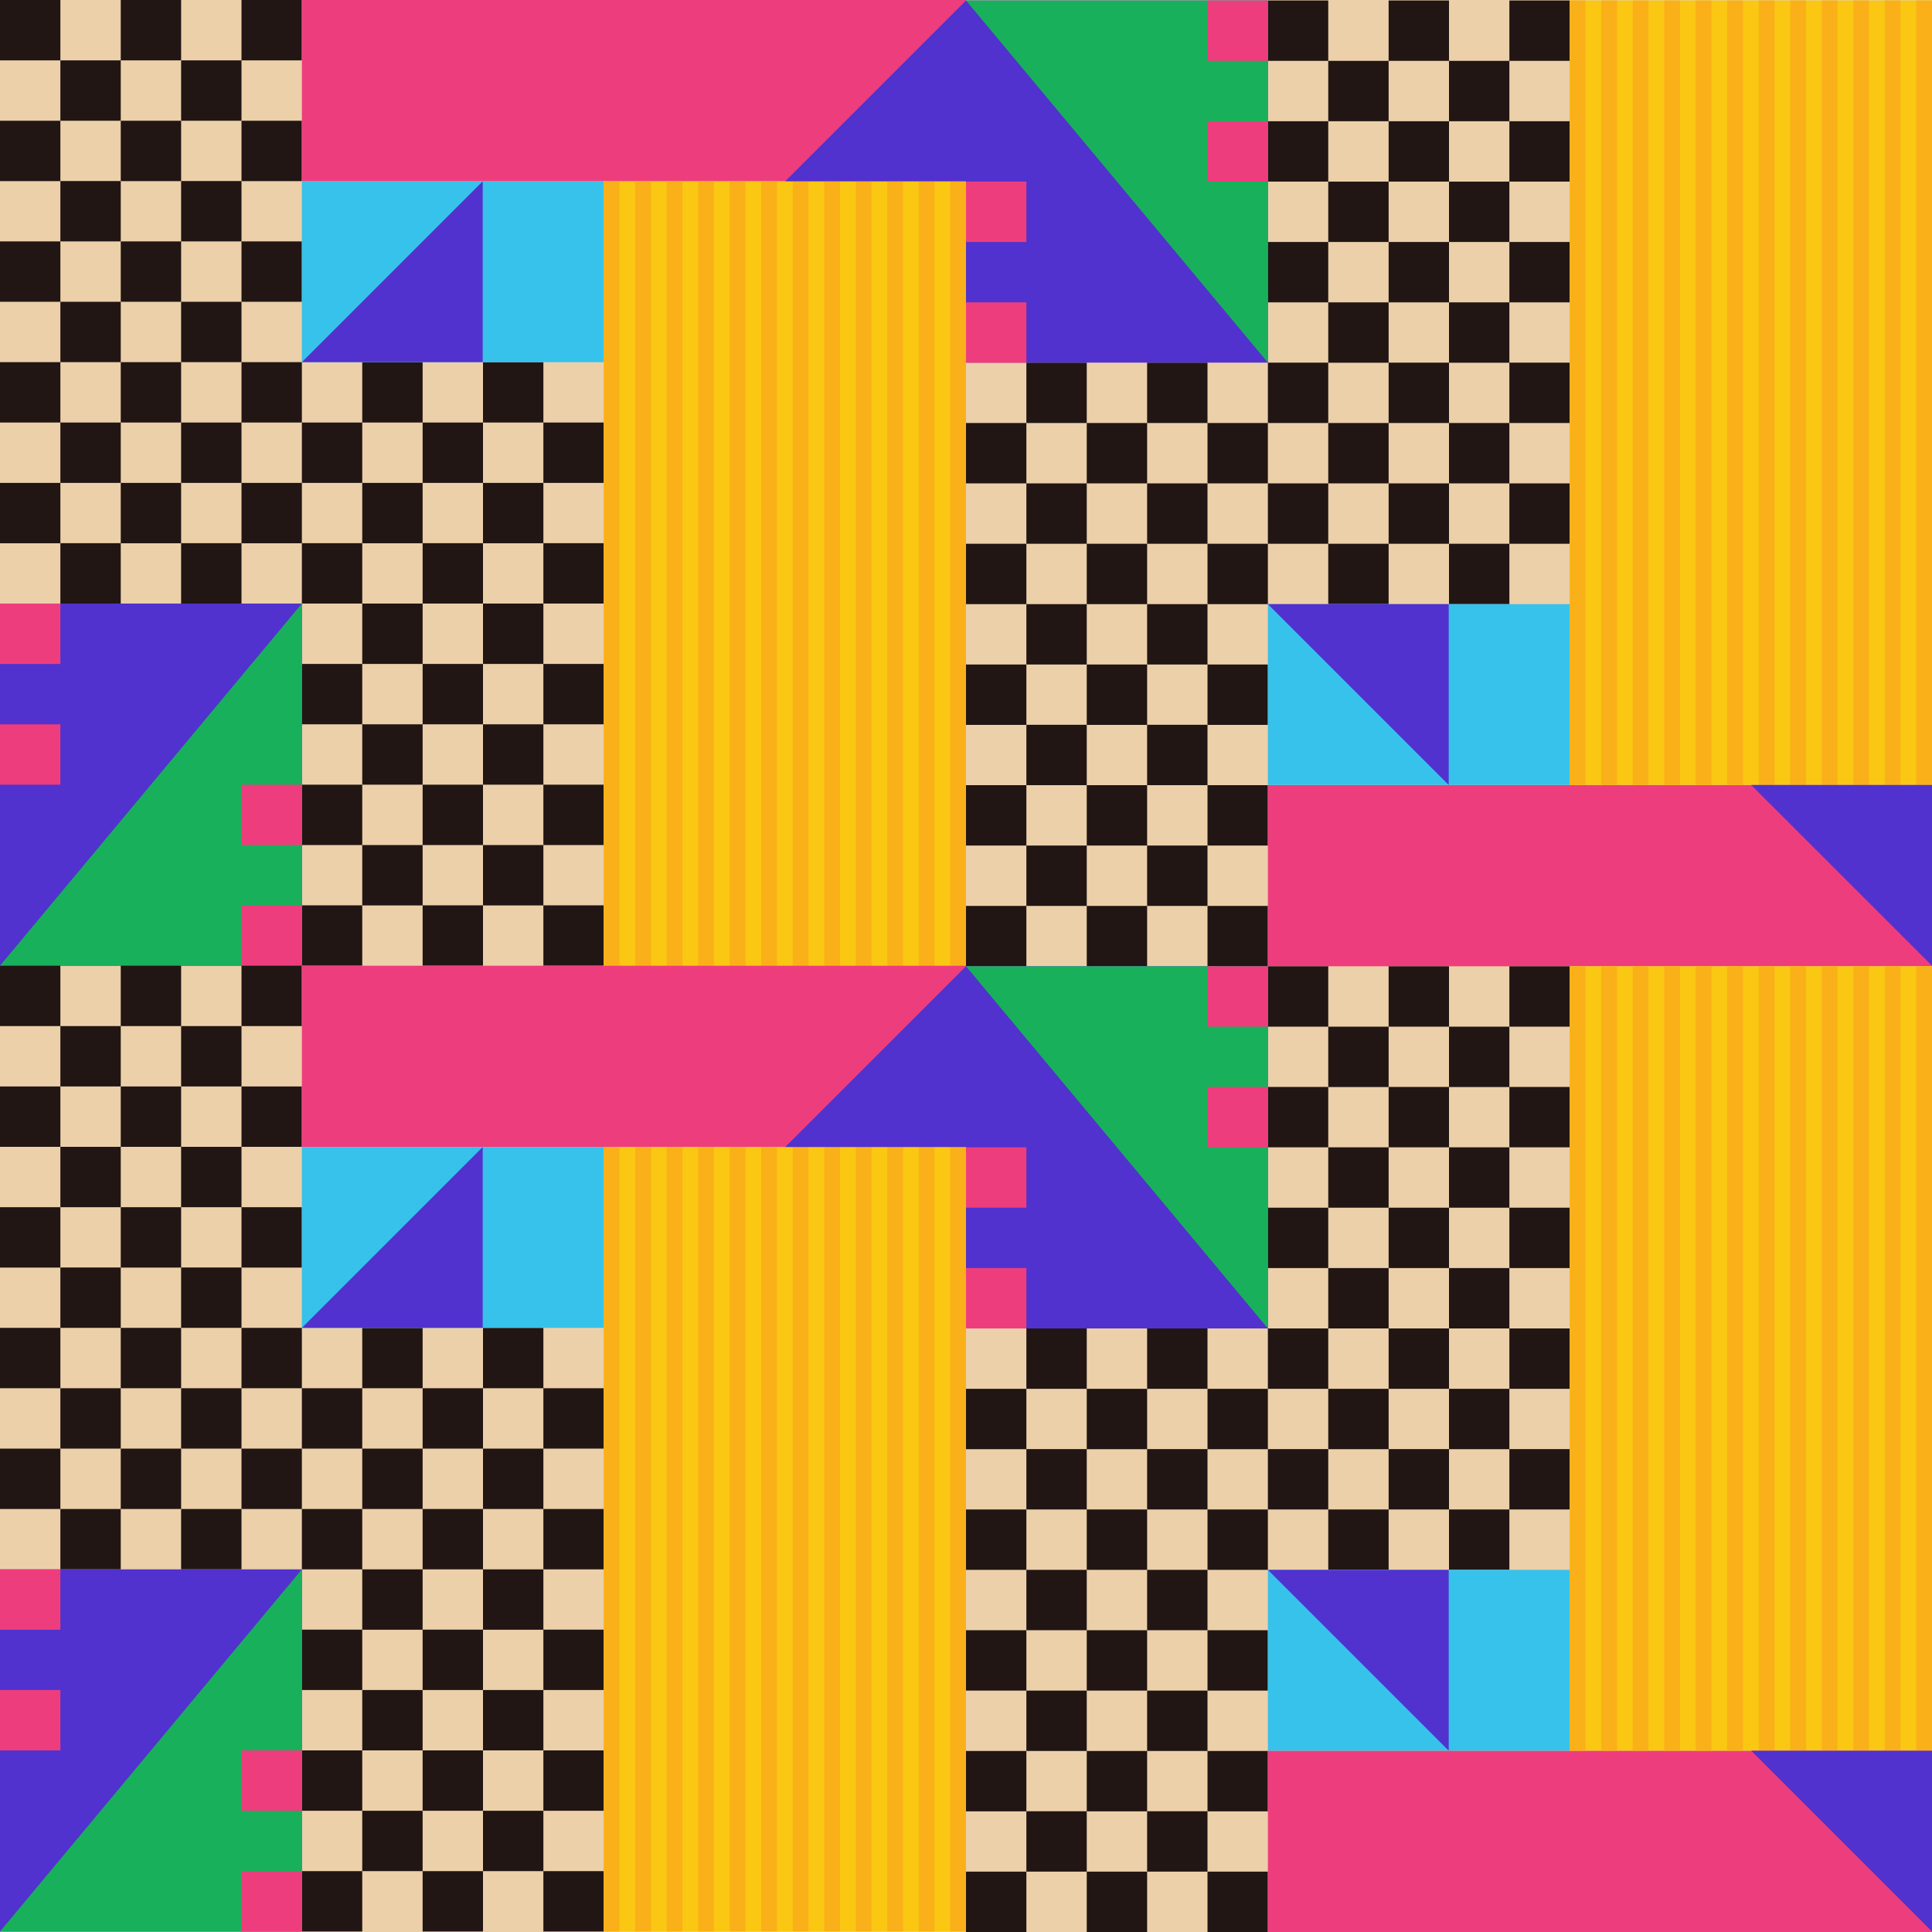
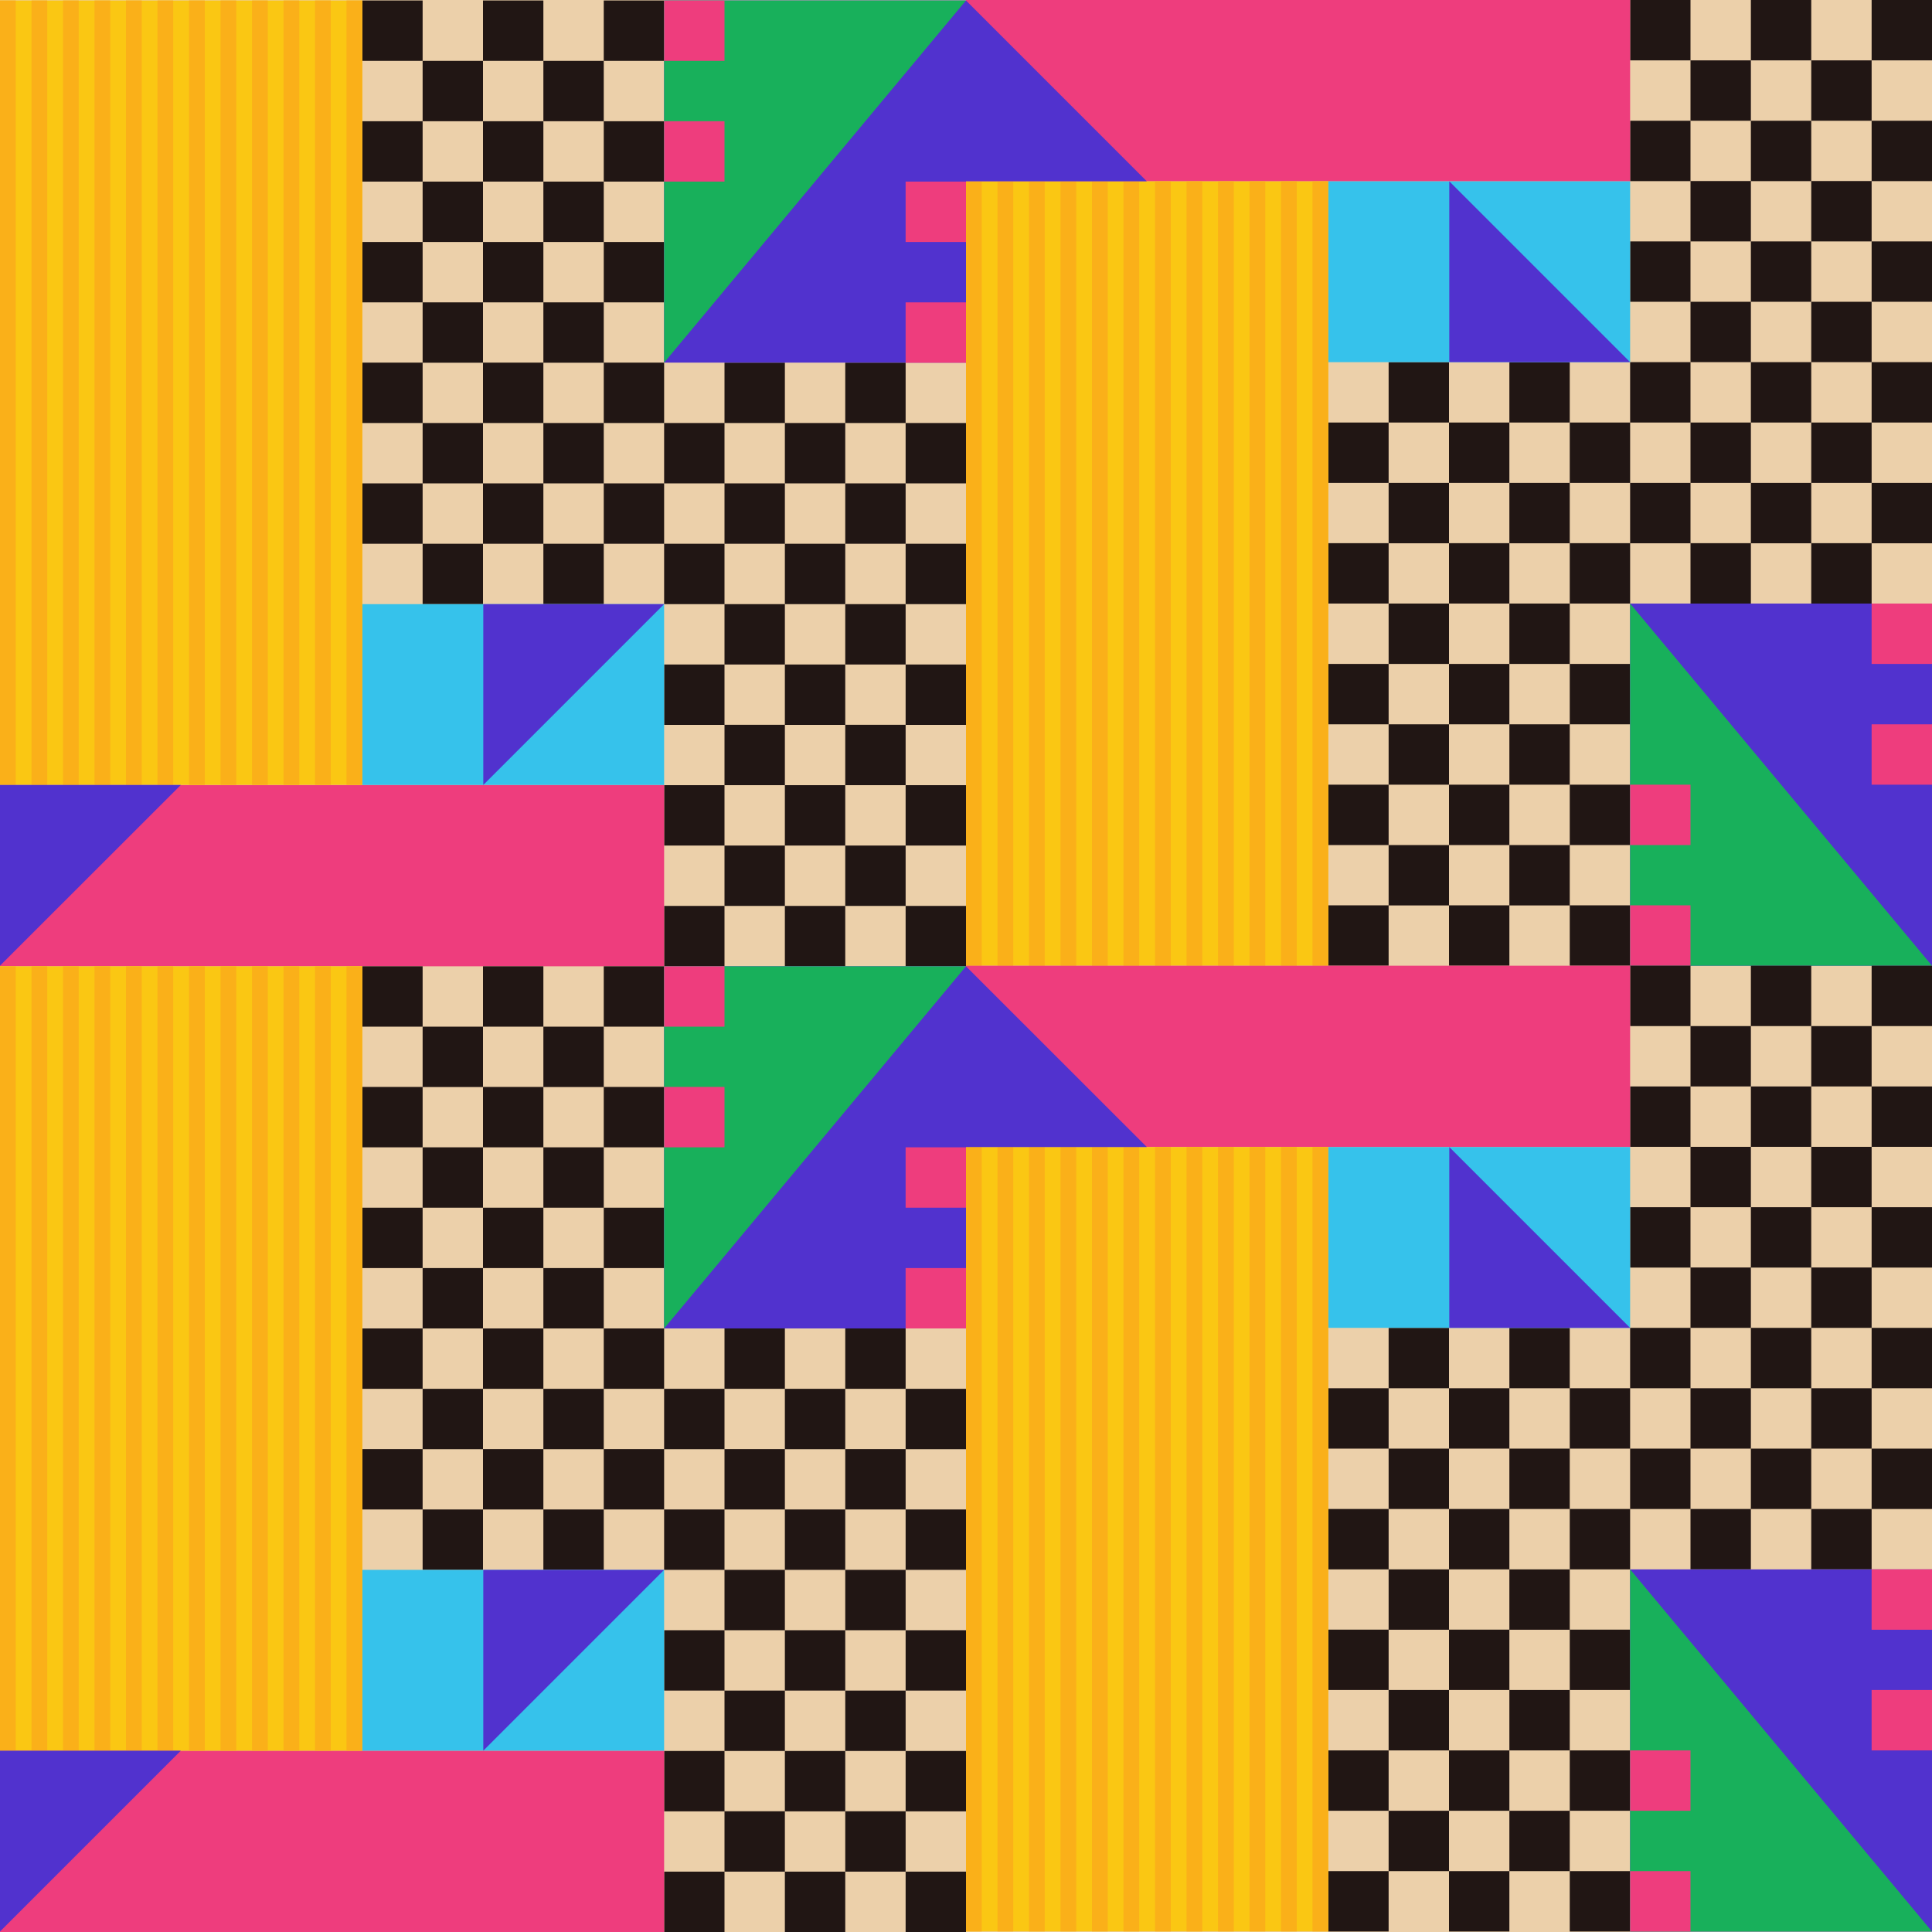
- <svg xmlns="http://www.w3.org/2000/svg" version="1.1" viewBox="0 0 2000 2000">
+ <svg xmlns="http://www.w3.org/2000/svg" id="prefix__Layer_1" data-name="Layer 1" version="1.1" viewBox="0 0 2000 2000">
  <defs>
    <style>
-       .cls-1 {
-         fill: #fac713;
-       }
- 
-       .cls-1, .cls-2, .cls-3, .cls-4, .cls-5, .cls-6, .cls-7, .cls-8 {
-         stroke-width: 0px;
-       }
- 
-       .cls-2 {
-         fill: #ecd0aa;
-       }
- 
-       .cls-3 {
-         fill: #18b05b;
-       }
- 
-       .cls-3, .cls-4, .cls-7 {
-         fill-rule: evenodd;
-       }
- 
-       .cls-4 {
-         fill: #36c2eb;
-       }
- 
-       .cls-5 {
-         fill: #211614;
-       }
- 
-       .cls-6 {
-         fill: #fab019;
-       }
- 
-       .cls-7 {
-         fill: #5132ce;
-       }
- 
-       .cls-8 {
-         fill: #ee3d7d;
-       }
+             .prefix__cls-1{fill:#fac713;stroke-width:0}.prefix__cls-3,.prefix__cls-4,.prefix__cls-5,.prefix__cls-6,.prefix__cls-7,.prefix__cls-8{stroke-width:0}.prefix__cls-3{fill:#18b05b}.prefix__cls-3,.prefix__cls-4,.prefix__cls-7{fill-rule:evenodd}.prefix__cls-4{fill:#36c2eb}.prefix__cls-5{fill:#211614}.prefix__cls-6{fill:#fab019}.prefix__cls-7{fill:#5132ce}.prefix__cls-8{fill:#ee3d7d}
    </style>
  </defs>
-   <g id="Background">
-     <rect class="cls-2" x="0" y="0" width="2000" height="2000" />
-   </g>
-   <g id="Pattern">
-     <rect class="cls-5" x="0" y="0" width="62.5" height="62.5" />
-     <rect class="cls-5" x="125" y="0" width="62.5" height="62.5" />
-     <rect class="cls-5" x="250" y="0" width="62.5" height="62.5" />
-     <rect class="cls-5" x="375" y="374.9" width="62.5" height="62.5" />
-     <rect class="cls-5" x="500" y="374.9" width="62.5" height="62.5" />
-     <rect class="cls-5" x="0" y="125" width="62.5" height="62.5" />
-     <rect class="cls-5" x="125" y="125" width="62.5" height="62.5" />
-     <rect class="cls-5" x="250" y="125" width="62.5" height="62.5" />
-     <rect class="cls-5" x="375" y="499.9" width="62.5" height="62.5" />
-     <rect class="cls-5" x="500" y="499.9" width="62.5" height="62.5" />
-     <rect class="cls-5" x="0" y="249.9" width="62.5" height="62.5" />
-     <rect class="cls-5" x="125" y="249.9" width="62.5" height="62.5" />
-     <rect class="cls-5" x="250" y="249.9" width="62.5" height="62.5" />
-     <rect class="cls-5" x="375" y="624.8" width="62.5" height="62.5" />
-     <rect class="cls-5" x="500" y="624.8" width="62.5" height="62.5" />
-     <rect class="cls-5" x="0" y="374.9" width="62.5" height="62.5" />
-     <rect class="cls-5" x="125" y="374.9" width="62.5" height="62.5" />
-     <rect class="cls-5" x="250" y="374.9" width="62.5" height="62.5" />
-     <rect class="cls-5" x="375" y="749.8" width="62.5" height="62.5" />
-     <rect class="cls-5" x="500" y="749.8" width="62.5" height="62.5" />
-     <rect class="cls-5" x="0" y="499.9" width="62.5" height="62.5" />
-     <rect class="cls-5" x="125" y="499.9" width="62.5" height="62.5" />
-     <rect class="cls-5" x="250" y="499.9" width="62.5" height="62.5" />
-     <rect class="cls-5" x="375" y="874.8" width="62.5" height="62.5" />
-     <rect class="cls-5" x="500" y="874.8" width="62.5" height="62.5" />
-     <rect class="cls-5" x="562.5" y="437.4" width="62.5" height="62.5" />
-     <rect class="cls-5" x="437.5" y="437.4" width="62.5" height="62.5" />
-     <rect class="cls-5" x="312.5" y="437.4" width="62.5" height="62.5" />
-     <rect class="cls-5" x="187.5" y="62.5" width="62.5" height="62.5" />
-     <rect class="cls-5" x="62.5" y="62.5" width="62.5" height="62.5" />
-     <rect class="cls-5" x="562.5" y="562.3" width="62.5" height="62.5" />
-     <rect class="cls-5" x="437.5" y="562.3" width="62.5" height="62.5" />
-     <rect class="cls-5" x="312.5" y="562.3" width="62.5" height="62.5" />
-     <rect class="cls-5" x="187.5" y="187.4" width="62.5" height="62.5" />
-     <rect class="cls-5" x="62.5" y="187.4" width="62.5" height="62.5" />
-     <rect class="cls-5" x="562.5" y="687.3" width="62.5" height="62.5" />
-     <rect class="cls-5" x="437.5" y="687.3" width="62.5" height="62.5" />
-     <rect class="cls-5" x="312.5" y="687.3" width="62.5" height="62.5" />
-     <rect class="cls-5" x="187.5" y="312.4" width="62.5" height="62.5" />
-     <rect class="cls-5" x="62.5" y="312.4" width="62.5" height="62.5" />
-     <rect class="cls-5" x="562.5" y="812.3" width="62.5" height="62.5" />
-     <rect class="cls-5" x="437.5" y="812.3" width="62.5" height="62.5" />
-     <rect class="cls-5" x="312.5" y="812.3" width="62.5" height="62.5" />
-     <rect class="cls-5" x="187.5" y="437.4" width="62.5" height="62.5" />
-     <rect class="cls-5" x="62.5" y="437.4" width="62.5" height="62.5" />
-     <rect class="cls-5" x="562.5" y="937.2" width="62.5" height="62.5" />
-     <rect class="cls-5" x="437.5" y="937.2" width="62.5" height="62.5" />
-     <rect class="cls-5" x="312.5" y="937.2" width="62.5" height="62.5" />
-     <rect class="cls-5" x="187.5" y="562.3" width="62.5" height="62.5" />
-     <rect class="cls-5" x="62.5" y="562.3" width="62.5" height="62.5" />
-     <rect class="cls-8" x="312.5" y="0" width="687.5" height="187.7" />
-     <rect class="cls-1" x="625" y="187.7" width="375" height="812" />
-     <polygon class="cls-4" points="625 374.9 625 187.7 312.5 187.7 312.5 249.9 312.5 312.4 312.5 374.9 375 374.9 437.5 374.9 500 374.9 562.5 374.9 625 374.9" />
-     <polygon class="cls-7" points="312.5 687.3 312.5 624.8 250 624.8 187.5 624.8 125 624.8 62.5 624.8 0 624.8 0 999.7 312.5 999.7 312.5 937.2 312.5 874.8 312.5 812.3 312.5 749.8 312.5 687.3" />
-     <rect class="cls-6" x="625" y="187.7" width="16.3" height="812" />
-     <rect class="cls-6" x="657.6" y="187.7" width="16.3" height="812" />
-     <rect class="cls-6" x="690.2" y="187.7" width="16.3" height="812" />
-     <rect class="cls-6" x="722.8" y="187.7" width="16.3" height="812" />
-     <rect class="cls-6" x="755.4" y="187.7" width="16.3" height="812" />
-     <rect class="cls-6" x="788" y="187.7" width="16.3" height="812" />
-     <rect class="cls-6" x="820.7" y="187.7" width="16.3" height="812" />
-     <rect class="cls-6" x="853.3" y="187.7" width="16.3" height="812" />
-     <rect class="cls-6" x="885.9" y="187.7" width="16.3" height="812" />
-     <rect class="cls-6" x="918.5" y="187.7" width="16.3" height="812" />
-     <rect class="cls-6" x="951.1" y="187.7" width="16.3" height="812" />
-     <rect class="cls-6" x="983.7" y="187.7" width="16.3" height="812" />
-     <polygon class="cls-3" points="312.5 624.8 0 999.7 312.5 999.7 312.5 937.2 312.5 874.8 312.5 812.3 312.5 749.8 312.5 687.3 312.5 624.8" />
-     <rect class="cls-8" x="0" y="624.8" width="62.5" height="62.5" />
-     <rect class="cls-8" x="0" y="749.8" width="62.5" height="62.5" />
-     <rect class="cls-8" x="250" y="812.3" width="62.5" height="62.5" />
-     <rect class="cls-8" x="250" y="937.2" width="62.5" height="62.5" />
-     <polygon class="cls-7" points="499.7 187.7 312.5 374.9 375 374.9 437.5 374.9 499.7 374.9 499.7 187.7" />
-     <polygon class="cls-7" points="1000 .5 812.8 187.7 875.3 187.7 937.8 187.7 1000 187.7 1000 .5" />
-     <rect class="cls-5" x="1000" y="937.8" width="62.5" height="62.5" />
-     <rect class="cls-5" x="1125" y="937.8" width="62.5" height="62.5" />
-     <rect class="cls-5" x="1250" y="937.8" width="62.5" height="62.5" />
-     <rect class="cls-5" x="1375" y="562.9" width="62.5" height="62.5" />
-     <rect class="cls-5" x="1500" y="562.9" width="62.5" height="62.5" />
-     <rect class="cls-5" x="1000" y="812.8" width="62.5" height="62.5" />
-     <rect class="cls-5" x="1125" y="812.8" width="62.5" height="62.5" />
-     <rect class="cls-5" x="1250" y="812.8" width="62.5" height="62.5" />
-     <rect class="cls-5" x="1375" y="437.9" width="62.5" height="62.5" />
-     <rect class="cls-5" x="1500" y="437.9" width="62.5" height="62.5" />
-     <rect class="cls-5" x="1000" y="687.9" width="62.5" height="62.5" />
-     <rect class="cls-5" x="1125" y="687.9" width="62.5" height="62.5" />
-     <rect class="cls-5" x="1250" y="687.9" width="62.5" height="62.5" />
-     <rect class="cls-5" x="1375" y="313" width="62.5" height="62.5" />
-     <rect class="cls-5" x="1500" y="313" width="62.5" height="62.5" />
-     <rect class="cls-5" x="1000" y="562.9" width="62.5" height="62.5" />
-     <rect class="cls-5" x="1125" y="562.9" width="62.5" height="62.5" />
-     <rect class="cls-5" x="1250" y="562.9" width="62.5" height="62.5" />
-     <rect class="cls-5" x="1375" y="188" width="62.5" height="62.5" />
-     <rect class="cls-5" x="1500" y="188" width="62.5" height="62.5" />
-     <rect class="cls-5" x="1000" y="437.9" width="62.5" height="62.5" />
-     <rect class="cls-5" x="1125" y="437.9" width="62.5" height="62.5" />
-     <rect class="cls-5" x="1250" y="437.9" width="62.5" height="62.5" />
-     <rect class="cls-5" x="1375" y="63" width="62.5" height="62.5" />
-     <rect class="cls-5" x="1500" y="63" width="62.5" height="62.5" />
-     <rect class="cls-5" x="1562.5" y="500.4" width="62.5" height="62.5" />
-     <rect class="cls-5" x="1437.5" y="500.4" width="62.5" height="62.5" />
-     <rect class="cls-5" x="1312.5" y="500.4" width="62.5" height="62.5" />
-     <rect class="cls-5" x="1187.5" y="875.3" width="62.5" height="62.5" />
-     <rect class="cls-5" x="1062.5" y="875.3" width="62.5" height="62.5" />
-     <rect class="cls-5" x="1562.5" y="375.4" width="62.5" height="62.5" />
-     <rect class="cls-5" x="1437.5" y="375.4" width="62.5" height="62.5" />
-     <rect class="cls-5" x="1312.5" y="375.4" width="62.5" height="62.5" />
-     <rect class="cls-5" x="1187.5" y="750.3" width="62.5" height="62.5" />
-     <rect class="cls-5" x="1062.5" y="750.3" width="62.5" height="62.5" />
-     <rect class="cls-5" x="1562.5" y="250.5" width="62.5" height="62.5" />
-     <rect class="cls-5" x="1437.5" y="250.5" width="62.5" height="62.5" />
-     <rect class="cls-5" x="1312.5" y="250.5" width="62.5" height="62.5" />
-     <rect class="cls-5" x="1187.5" y="625.4" width="62.5" height="62.5" />
-     <rect class="cls-5" x="1062.5" y="625.4" width="62.5" height="62.5" />
-     <rect class="cls-5" x="1562.5" y="125.5" width="62.5" height="62.5" />
-     <rect class="cls-5" x="1437.5" y="125.5" width="62.5" height="62.5" />
-     <rect class="cls-5" x="1312.5" y="125.5" width="62.5" height="62.5" />
-     <rect class="cls-5" x="1187.5" y="500.4" width="62.5" height="62.5" />
-     <rect class="cls-5" x="1062.5" y="500.4" width="62.5" height="62.5" />
-     <rect class="cls-5" x="1562.5" y=".5" width="62.5" height="62.5" />
-     <rect class="cls-5" x="1437.5" y=".5" width="62.5" height="62.5" />
-     <rect class="cls-5" x="1312.5" y=".5" width="62.5" height="62.5" />
-     <rect class="cls-5" x="1187.5" y="375.4" width="62.5" height="62.5" />
-     <rect class="cls-5" x="1062.5" y="375.4" width="62.5" height="62.5" />
-     <rect class="cls-8" x="1312.5" y="812.6" width="687.5" height="187.7" />
-     <rect class="cls-1" x="1625" y=".5" width="375" height="812" />
-     <polygon class="cls-4" points="1625 625.4 1625 812.6 1312.5 812.6 1312.5 750.3 1312.5 687.9 1312.5 625.4 1375 625.4 1437.5 625.4 1500 625.4 1562.5 625.4 1625 625.4" />
-     <polygon class="cls-7" points="1312.5 313 1312.5 375.4 1250 375.4 1187.5 375.4 1125 375.4 1062.5 375.4 1000 375.4 1000 .5 1312.5 .5 1312.5 63 1312.5 125.5 1312.5 188 1312.5 250.5 1312.5 313" />
-     <rect class="cls-6" x="1625" y=".5" width="16.3" height="812" />
-     <rect class="cls-6" x="1657.6" y=".5" width="16.3" height="812" />
-     <rect class="cls-6" x="1690.2" y=".5" width="16.3" height="812" />
-     <rect class="cls-6" x="1722.8" y=".5" width="16.3" height="812" />
-     <rect class="cls-6" x="1755.4" y=".5" width="16.3" height="812" />
-     <rect class="cls-6" x="1788" y=".5" width="16.3" height="812" />
-     <rect class="cls-6" x="1820.7" y=".5" width="16.3" height="812" />
-     <rect class="cls-6" x="1853.3" y=".5" width="16.3" height="812" />
-     <rect class="cls-6" x="1885.9" y=".5" width="16.3" height="812" />
-     <rect class="cls-6" x="1918.5" y=".5" width="16.3" height="812" />
-     <rect class="cls-6" x="1951.1" y=".5" width="16.3" height="812" />
-     <rect class="cls-6" x="1983.7" y=".5" width="16.3" height="812" />
-     <polygon class="cls-3" points="1312.5 375.4 1000 .5 1312.5 .5 1312.5 63 1312.5 125.5 1312.5 188 1312.5 250.5 1312.5 313 1312.5 375.4" />
-     <rect class="cls-8" x="1000" y="313" width="62.5" height="62.5" />
-     <rect class="cls-8" x="1000" y="188" width="62.5" height="62.5" />
-     <rect class="cls-8" x="1250" y="125.5" width="62.5" height="62.5" />
-     <rect class="cls-8" x="1250" y=".5" width="62.5" height="62.5" />
-     <polygon class="cls-7" points="1499.7 812.6 1312.5 625.4 1375 625.4 1437.5 625.4 1499.7 625.4 1499.7 812.6" />
-     <polygon class="cls-7" points="2000 999.7 1812.8 812.6 1875.3 812.6 1937.8 812.6 2000 812.6 2000 999.7" />
-     <rect class="cls-5" x="0" y="999.7" width="62.5" height="62.5" />
-     <rect class="cls-5" x="125" y="999.7" width="62.5" height="62.5" />
-     <rect class="cls-5" x="250" y="999.7" width="62.5" height="62.5" />
-     <rect class="cls-5" x="375" y="1374.6" width="62.5" height="62.5" />
-     <rect class="cls-5" x="500" y="1374.6" width="62.5" height="62.5" />
-     <rect class="cls-5" x="0" y="1124.7" width="62.5" height="62.5" />
-     <rect class="cls-5" x="125" y="1124.7" width="62.5" height="62.5" />
-     <rect class="cls-5" x="250" y="1124.7" width="62.5" height="62.5" />
-     <rect class="cls-5" x="375" y="1499.6" width="62.5" height="62.5" />
-     <rect class="cls-5" x="500" y="1499.6" width="62.5" height="62.5" />
-     <rect class="cls-5" x="0" y="1249.7" width="62.5" height="62.5" />
-     <rect class="cls-5" x="125" y="1249.7" width="62.5" height="62.5" />
-     <rect class="cls-5" x="250" y="1249.7" width="62.5" height="62.5" />
-     <rect class="cls-5" x="375" y="1624.6" width="62.5" height="62.5" />
-     <rect class="cls-5" x="500" y="1624.6" width="62.5" height="62.5" />
-     <rect class="cls-5" x="0" y="1374.6" width="62.5" height="62.5" />
-     <rect class="cls-5" x="125" y="1374.6" width="62.5" height="62.5" />
-     <rect class="cls-5" x="250" y="1374.6" width="62.5" height="62.5" />
-     <rect class="cls-5" x="375" y="1749.5" width="62.5" height="62.5" />
-     <rect class="cls-5" x="500" y="1749.5" width="62.5" height="62.5" />
-     <rect class="cls-5" x="0" y="1499.6" width="62.5" height="62.5" />
-     <rect class="cls-5" x="125" y="1499.6" width="62.5" height="62.5" />
-     <rect class="cls-5" x="250" y="1499.6" width="62.5" height="62.5" />
-     <rect class="cls-5" x="375" y="1874.5" width="62.5" height="62.5" />
-     <rect class="cls-5" x="500" y="1874.5" width="62.5" height="62.5" />
-     <rect class="cls-5" x="562.5" y="1437.1" width="62.5" height="62.5" />
-     <rect class="cls-5" x="437.5" y="1437.1" width="62.5" height="62.5" />
-     <rect class="cls-5" x="312.5" y="1437.1" width="62.5" height="62.5" />
-     <rect class="cls-5" x="187.5" y="1062.2" width="62.5" height="62.5" />
-     <rect class="cls-5" x="62.5" y="1062.2" width="62.5" height="62.5" />
-     <rect class="cls-5" x="562.5" y="1562.1" width="62.5" height="62.5" />
-     <rect class="cls-5" x="437.5" y="1562.1" width="62.5" height="62.5" />
-     <rect class="cls-5" x="312.5" y="1562.1" width="62.5" height="62.5" />
-     <rect class="cls-5" x="187.5" y="1187.2" width="62.5" height="62.5" />
-     <rect class="cls-5" x="62.5" y="1187.2" width="62.5" height="62.5" />
-     <rect class="cls-5" x="562.5" y="1687" width="62.5" height="62.5" />
-     <rect class="cls-5" x="437.5" y="1687" width="62.5" height="62.5" />
-     <rect class="cls-5" x="312.5" y="1687" width="62.5" height="62.5" />
-     <rect class="cls-5" x="187.5" y="1312.1" width="62.5" height="62.5" />
-     <rect class="cls-5" x="62.5" y="1312.1" width="62.5" height="62.5" />
-     <rect class="cls-5" x="562.5" y="1812" width="62.5" height="62.5" />
-     <rect class="cls-5" x="437.5" y="1812" width="62.5" height="62.5" />
-     <rect class="cls-5" x="312.5" y="1812" width="62.5" height="62.5" />
-     <rect class="cls-5" x="187.5" y="1437.1" width="62.5" height="62.5" />
-     <rect class="cls-5" x="62.5" y="1437.1" width="62.5" height="62.5" />
-     <rect class="cls-5" x="562.5" y="1937" width="62.5" height="62.5" />
-     <rect class="cls-5" x="437.5" y="1937" width="62.5" height="62.5" />
-     <rect class="cls-5" x="312.5" y="1937" width="62.5" height="62.5" />
-     <rect class="cls-5" x="187.5" y="1562.1" width="62.5" height="62.5" />
-     <rect class="cls-5" x="62.5" y="1562.1" width="62.5" height="62.5" />
-     <rect class="cls-8" x="312.5" y="999.7" width="687.5" height="187.7" />
-     <rect class="cls-1" x="625" y="1187.4" width="375" height="812" />
-     <polygon class="cls-4" points="625 1374.6 625 1187.4 312.5 1187.4 312.5 1249.7 312.5 1312.1 312.5 1374.6 375 1374.6 437.5 1374.6 500 1374.6 562.5 1374.6 625 1374.6" />
-     <polygon class="cls-7" points="312.5 1687 312.5 1624.6 250 1624.6 187.5 1624.6 125 1624.6 62.5 1624.6 0 1624.6 0 1999.5 312.5 1999.5 312.5 1937 312.5 1874.5 312.5 1812 312.5 1749.5 312.5 1687" />
-     <rect class="cls-6" x="625" y="1187.4" width="16.3" height="812" />
-     <rect class="cls-6" x="657.6" y="1187.4" width="16.3" height="812" />
-     <rect class="cls-6" x="690.2" y="1187.4" width="16.3" height="812" />
-     <rect class="cls-6" x="722.8" y="1187.4" width="16.3" height="812" />
-     <rect class="cls-6" x="755.4" y="1187.4" width="16.3" height="812" />
-     <rect class="cls-6" x="788" y="1187.4" width="16.3" height="812" />
-     <rect class="cls-6" x="820.7" y="1187.4" width="16.3" height="812" />
-     <rect class="cls-6" x="853.3" y="1187.4" width="16.3" height="812" />
-     <rect class="cls-6" x="885.9" y="1187.4" width="16.3" height="812" />
-     <rect class="cls-6" x="918.5" y="1187.4" width="16.3" height="812" />
-     <rect class="cls-6" x="951.1" y="1187.4" width="16.3" height="812" />
-     <rect class="cls-6" x="983.7" y="1187.4" width="16.3" height="812" />
-     <polygon class="cls-3" points="312.5 1624.6 0 1999.5 312.5 1999.5 312.5 1937 312.5 1874.5 312.5 1812 312.5 1749.5 312.5 1687 312.5 1624.6" />
-     <rect class="cls-8" x="0" y="1624.6" width="62.5" height="62.5" />
-     <rect class="cls-8" x="0" y="1749.5" width="62.5" height="62.5" />
-     <rect class="cls-8" x="250" y="1812" width="62.5" height="62.5" />
-     <rect class="cls-8" x="250" y="1937" width="62.5" height="62.5" />
-     <polygon class="cls-7" points="499.7 1187.4 312.5 1374.6 375 1374.6 437.5 1374.6 499.7 1374.6 499.7 1187.4" />
-     <polygon class="cls-7" points="1000 1000.3 812.8 1187.4 875.3 1187.4 937.8 1187.4 1000 1187.4 1000 1000.3" />
-     <rect class="cls-5" x="1000" y="1937.5" width="62.5" height="62.5" />
-     <rect class="cls-5" x="1125" y="1937.5" width="62.5" height="62.5" />
-     <rect class="cls-5" x="1250" y="1937.5" width="62.5" height="62.5" />
-     <rect class="cls-5" x="1375" y="1562.6" width="62.5" height="62.5" />
-     <rect class="cls-5" x="1500" y="1562.6" width="62.5" height="62.5" />
-     <rect class="cls-5" x="1000" y="1812.6" width="62.5" height="62.5" />
-     <rect class="cls-5" x="1125" y="1812.6" width="62.5" height="62.5" />
-     <rect class="cls-5" x="1250" y="1812.6" width="62.5" height="62.5" />
-     <rect class="cls-5" x="1375" y="1437.7" width="62.5" height="62.5" />
-     <rect class="cls-5" x="1500" y="1437.7" width="62.5" height="62.5" />
-     <rect class="cls-5" x="1000" y="1687.6" width="62.5" height="62.5" />
-     <rect class="cls-5" x="1125" y="1687.6" width="62.5" height="62.5" />
-     <rect class="cls-5" x="1250" y="1687.6" width="62.5" height="62.5" />
-     <rect class="cls-5" x="1375" y="1312.7" width="62.5" height="62.5" />
-     <rect class="cls-5" x="1500" y="1312.7" width="62.5" height="62.5" />
-     <rect class="cls-5" x="1000" y="1562.6" width="62.5" height="62.5" />
-     <rect class="cls-5" x="1125" y="1562.6" width="62.5" height="62.5" />
-     <rect class="cls-5" x="1250" y="1562.6" width="62.5" height="62.5" />
-     <rect class="cls-5" x="1375" y="1187.7" width="62.5" height="62.5" />
-     <rect class="cls-5" x="1500" y="1187.7" width="62.5" height="62.5" />
-     <rect class="cls-5" x="1000" y="1437.7" width="62.5" height="62.5" />
-     <rect class="cls-5" x="1125" y="1437.7" width="62.5" height="62.5" />
-     <rect class="cls-5" x="1250" y="1437.7" width="62.5" height="62.5" />
-     <rect class="cls-5" x="1375" y="1062.8" width="62.5" height="62.5" />
-     <rect class="cls-5" x="1500" y="1062.8" width="62.5" height="62.5" />
-     <rect class="cls-5" x="1562.5" y="1500.1" width="62.5" height="62.5" />
-     <rect class="cls-5" x="1437.5" y="1500.1" width="62.5" height="62.5" />
-     <rect class="cls-5" x="1312.5" y="1500.1" width="62.5" height="62.5" />
-     <rect class="cls-5" x="1187.5" y="1875" width="62.5" height="62.5" />
-     <rect class="cls-5" x="1062.5" y="1875" width="62.5" height="62.5" />
-     <rect class="cls-5" x="1562.5" y="1375.2" width="62.5" height="62.5" />
-     <rect class="cls-5" x="1437.5" y="1375.2" width="62.5" height="62.5" />
-     <rect class="cls-5" x="1312.5" y="1375.2" width="62.5" height="62.5" />
-     <rect class="cls-5" x="1187.5" y="1750.1" width="62.5" height="62.5" />
-     <rect class="cls-5" x="1062.5" y="1750.1" width="62.5" height="62.5" />
-     <rect class="cls-5" x="1562.5" y="1250.2" width="62.5" height="62.5" />
-     <rect class="cls-5" x="1437.5" y="1250.2" width="62.5" height="62.5" />
-     <rect class="cls-5" x="1312.5" y="1250.2" width="62.5" height="62.5" />
-     <rect class="cls-5" x="1187.5" y="1625.1" width="62.5" height="62.5" />
-     <rect class="cls-5" x="1062.5" y="1625.1" width="62.5" height="62.5" />
-     <rect class="cls-5" x="1562.5" y="1125.2" width="62.5" height="62.5" />
-     <rect class="cls-5" x="1437.5" y="1125.2" width="62.5" height="62.5" />
-     <rect class="cls-5" x="1312.5" y="1125.2" width="62.5" height="62.5" />
-     <rect class="cls-5" x="1187.5" y="1500.1" width="62.5" height="62.5" />
-     <rect class="cls-5" x="1062.5" y="1500.1" width="62.5" height="62.5" />
-     <rect class="cls-5" x="1562.5" y="1000.3" width="62.5" height="62.5" />
-     <rect class="cls-5" x="1437.5" y="1000.3" width="62.5" height="62.5" />
-     <rect class="cls-5" x="1312.5" y="1000.3" width="62.5" height="62.5" />
-     <rect class="cls-5" x="1187.5" y="1375.2" width="62.5" height="62.5" />
-     <rect class="cls-5" x="1062.5" y="1375.2" width="62.5" height="62.5" />
-     <rect class="cls-8" x="1312.5" y="1812.3" width="687.5" height="187.7" />
-     <rect class="cls-1" x="1625" y="1000.3" width="375" height="812" />
-     <polygon class="cls-4" points="1625 1625.1 1625 1812.3 1312.5 1812.3 1312.5 1750.1 1312.5 1687.6 1312.5 1625.1 1375 1625.1 1437.5 1625.1 1500 1625.1 1562.5 1625.1 1625 1625.1" />
-     <polygon class="cls-7" points="1312.5 1312.7 1312.5 1375.2 1250 1375.2 1187.5 1375.2 1125 1375.2 1062.5 1375.2 1000 1375.2 1000 1000.3 1312.5 1000.3 1312.5 1062.8 1312.5 1125.2 1312.5 1187.7 1312.5 1250.2 1312.5 1312.7" />
-     <rect class="cls-6" x="1625" y="1000.3" width="16.3" height="812" />
-     <rect class="cls-6" x="1657.6" y="1000.3" width="16.3" height="812" />
-     <rect class="cls-6" x="1690.2" y="1000.3" width="16.3" height="812" />
-     <rect class="cls-6" x="1722.8" y="1000.3" width="16.3" height="812" />
-     <rect class="cls-6" x="1755.4" y="1000.3" width="16.3" height="812" />
-     <rect class="cls-6" x="1788" y="1000.3" width="16.3" height="812" />
-     <rect class="cls-6" x="1820.7" y="1000.3" width="16.3" height="812" />
-     <rect class="cls-6" x="1853.3" y="1000.3" width="16.3" height="812" />
-     <rect class="cls-6" x="1885.9" y="1000.3" width="16.3" height="812" />
-     <rect class="cls-6" x="1918.5" y="1000.3" width="16.3" height="812" />
-     <rect class="cls-6" x="1951.1" y="1000.3" width="16.3" height="812" />
-     <rect class="cls-6" x="1983.7" y="1000.3" width="16.3" height="812" />
-     <polygon class="cls-3" points="1312.5 1375.2 1000 1000.3 1312.5 1000.3 1312.5 1062.8 1312.5 1125.2 1312.5 1187.7 1312.5 1250.2 1312.5 1312.7 1312.5 1375.2" />
-     <rect class="cls-8" x="1000" y="1312.7" width="62.5" height="62.5" />
-     <rect class="cls-8" x="1000" y="1187.7" width="62.5" height="62.5" />
-     <rect class="cls-8" x="1250" y="1125.2" width="62.5" height="62.5" />
-     <rect class="cls-8" x="1250" y="1000.3" width="62.5" height="62.5" />
-     <polygon class="cls-7" points="1499.7 1812.3 1312.5 1625.1 1375 1625.1 1437.5 1625.1 1499.7 1625.1 1499.7 1812.3" />
-     <polygon class="cls-7" points="2000 1999.5 1812.8 1812.3 1875.3 1812.3 1937.8 1812.3 2000 1812.3 2000 1999.5" />
+   <path stroke-width="0" fill="#ecd0aa" id="prefix__Background" d="M0 0h2000v2000H0z" />
+   <g id="prefix__Pattern">
+     <path class="prefix__cls-5" d="M1937.5 0h62.5v62.5h-62.5zm-125 0h62.5v62.5h-62.5zm-125 0h62.5v62.5h-62.5zm-125 374.9h62.5v62.5h-62.5zm-125 0h62.5v62.5h-62.5zm500-249.9h62.5v62.5h-62.5zm-125 0h62.5v62.5h-62.5zm-125 0h62.5v62.5h-62.5zm-125 374.9h62.5v62.5h-62.5zm-125 0h62.5v62.5h-62.5zm500-250h62.5v62.5h-62.5zm-125 0h62.5v62.5h-62.5zm-125 0h62.5v62.5h-62.5zm-125 374.9h62.5v62.5h-62.5zm-125 0h62.5v62.5h-62.5zm500-249.9h62.5v62.5h-62.5zm-125 0h62.5v62.5h-62.5zm-125 0h62.5v62.5h-62.5zm-125 374.9h62.5v62.5h-62.5zm-125 0h62.5v62.5h-62.5zm500-249.9h62.5v62.5h-62.5zm-125 0h62.5v62.5h-62.5zm-125 0h62.5v62.5h-62.5zm-125 374.9h62.5v62.5h-62.5zm-125 0h62.5v62.5h-62.5zM1375 437.4h62.5v62.5H1375zm125 0h62.5v62.5H1500zm125 0h62.5v62.5H1625zm125-374.9h62.5V125H1750zm125 0h62.5V125H1875zm-500 499.8h62.5v62.5H1375zm125 0h62.5v62.5H1500zm125 0h62.5v62.5H1625zm125-374.9h62.5v62.5H1750zm125 0h62.5v62.5H1875zm-500 499.9h62.5v62.5H1375zm125 0h62.5v62.5H1500zm125 0h62.5v62.5H1625zm125-374.9h62.5v62.5H1750zm125 0h62.5v62.5H1875zm-500 499.9h62.5v62.5H1375zm125 0h62.5v62.5H1500zm125 0h62.5v62.5H1625zm125-374.9h62.5v62.5H1750zm125 0h62.5v62.5H1875zm-500 499.8h62.5v62.5H1375zm125 0h62.5v62.5H1500zm125 0h62.5v62.5H1625zm125-374.9h62.5v62.5H1750zm125 0h62.5v62.5H1875z" />
+     <path class="prefix__cls-8" d="M1000 0h687.5v187.7H1000z" />
+     <path class="prefix__cls-1" d="M1000 187.7h375v812h-375z" />
+     <path class="prefix__cls-4" d="M1437.5 374.9h250V187.7H1375v187.2z" />
+     <path class="prefix__cls-7" d="M1687.5 749.8v249.9H2000V624.8h-312.5z" />
+     <path class="prefix__cls-6" d="M1358.7 187.7h16.3v812h-16.3zm-32.6 0h16.3v812h-16.3zm-32.6 0h16.3v812h-16.3zm-32.6 0h16.3v812h-16.3zm-32.6 0h16.3v812h-16.3zm-32.6 0h16.3v812h-16.3zm-32.7 0h16.3v812H1163zm-32.6 0h16.3v812h-16.3zm-32.6 0h16.3v812h-16.3zm-32.6 0h16.3v812h-16.3zm-32.6 0h16.3v812h-16.3zm-32.6 0h16.3v812H1000z" />
+     <path class="prefix__cls-3" d="M1687.5 687.3v312.4H2000l-312.5-374.9z" />
+     <path class="prefix__cls-8" d="M1937.5 624.8h62.5v62.5h-62.5zm0 125h62.5v62.5h-62.5zm-250 62.5h62.5v62.5h-62.5zm0 124.9h62.5v62.5h-62.5z" />
+     <path class="prefix__cls-7" d="M1500.3 374.9h187.2l-187.2-187.2zM1000 187.7h187.2L1000 .5z" />
+     <path class="prefix__cls-5" d="M937.5 937.8h62.5v62.5h-62.5zm-125 0H875v62.5h-62.5zm-125 0H750v62.5h-62.5zm-125-374.9H625v62.5h-62.5zm-125 0H500v62.5h-62.5zm500 249.9h62.5v62.5h-62.5zm-125 0H875v62.5h-62.5zm-125 0H750v62.5h-62.5zm-125-374.9H625v62.5h-62.5zm-125 0H500v62.5h-62.5zm500 250h62.5v62.5h-62.5zm-125 0H875v62.5h-62.5zm-125 0H750v62.5h-62.5zM562.5 313H625v62.5h-62.5zm-125 0H500v62.5h-62.5zm500 249.9h62.5v62.5h-62.5zm-125 0H875v62.5h-62.5zm-125 0H750v62.5h-62.5zM562.5 188H625v62.5h-62.5zm-125 0H500v62.5h-62.5zm500 249.9h62.5v62.5h-62.5zm-125 0H875v62.5h-62.5zm-125 0H750v62.5h-62.5zM562.5 63H625v62.5h-62.5zm-125 0H500v62.5h-62.5zM375 500.4h62.5v62.5H375zm125 0h62.5v62.5H500zm125 0h62.5v62.5H625zm125 374.9h62.5v62.5H750zm125 0h62.5v62.5H875zM375 375.4h62.5v62.5H375zm125 0h62.5v62.5H500zm125 0h62.5v62.5H625zm125 374.9h62.5v62.5H750zm125 0h62.5v62.5H875zM375 250.5h62.5V313H375zm125 0h62.5V313H500zm125 0h62.5V313H625zm125 374.9h62.5v62.5H750zm125 0h62.5v62.5H875zM375 125.5h62.5V188H375zm125 0h62.5V188H500zm125 0h62.5V188H625zm125 374.9h62.5v62.5H750zm125 0h62.5v62.5H875zM375 .5h62.5V63H375zm125 0h62.5V63H500zm125 0h62.5V63H625zm125 374.9h62.5v62.5H750zm125 0h62.5v62.5H875z" />
+     <path class="prefix__cls-8" d="M0 812.6h687.5v187.7H0z" />
+     <path class="prefix__cls-1" d="M0 .5h375v812H0z" />
+     <path class="prefix__cls-4" d="M437.5 625.4h250v187.2H375V625.4z" />
+     <path class="prefix__cls-7" d="M687.5 250.5V.5H1000v374.9H687.5z" />
+     <path class="prefix__cls-6" d="M358.7.5H375v812h-16.3zm-32.6 0h16.3v812h-16.3zm-32.6 0h16.3v812h-16.3zm-32.6 0h16.3v812h-16.3zm-32.6 0h16.3v812h-16.3zm-32.6 0H212v812h-16.3zM163 .5h16.3v812H163zm-32.6 0h16.3v812h-16.3zM97.8.5h16.3v812H97.8zM65.2.5h16.3v812H65.2zM32.6.5h16.3v812H32.6zM0 .5h16.3v812H0z" />
+     <path class="prefix__cls-3" d="M687.5 313V.5H1000L687.5 375.4z" />
+     <path class="prefix__cls-8" d="M937.5 313h62.5v62.5h-62.5zm0-125h62.5v62.5h-62.5zm-250-62.5H750V188h-62.5zm0-125H750V63h-62.5z" />
+     <path class="prefix__cls-7" d="M500.3 625.4h187.2L500.3 812.6zM0 812.6h187.2L0 999.7z" />
+     <path class="prefix__cls-5" d="M1937.5 999.7h62.5v62.5h-62.5zm-125 0h62.5v62.5h-62.5zm-125 0h62.5v62.5h-62.5zm-125 374.9h62.5v62.5h-62.5zm-125 0h62.5v62.5h-62.5zm500-249.9h62.5v62.5h-62.5zm-125 0h62.5v62.5h-62.5zm-125 0h62.5v62.5h-62.5zm-125 374.9h62.5v62.5h-62.5zm-125 0h62.5v62.5h-62.5zm500-249.9h62.5v62.5h-62.5zm-125 0h62.5v62.5h-62.5zm-125 0h62.5v62.5h-62.5zm-125 374.9h62.5v62.5h-62.5zm-125 0h62.5v62.5h-62.5zm500-250h62.5v62.5h-62.5zm-125 0h62.5v62.5h-62.5zm-125 0h62.5v62.5h-62.5zm-125 374.9h62.5v62.5h-62.5zm-125 0h62.5v62.5h-62.5zm500-249.9h62.5v62.5h-62.5zm-125 0h62.5v62.5h-62.5zm-125 0h62.5v62.5h-62.5zm-125 374.9h62.5v62.5h-62.5zm-125 0h62.5v62.5h-62.5zm-62.5-437.4h62.5v62.5H1375zm125 0h62.5v62.5H1500zm125 0h62.5v62.5H1625zm125-374.9h62.5v62.5H1750zm125 0h62.5v62.5H1875zm-500 499.9h62.5v62.5H1375zm125 0h62.5v62.5H1500zm125 0h62.5v62.5H1625zm125-374.9h62.5v62.5H1750zm125 0h62.5v62.5H1875zM1375 1687h62.5v62.5H1375zm125 0h62.5v62.5H1500zm125 0h62.5v62.5H1625zm125-374.9h62.5v62.5H1750zm125 0h62.5v62.5H1875zM1375 1812h62.5v62.5H1375zm125 0h62.5v62.5H1500zm125 0h62.5v62.5H1625zm125-374.9h62.5v62.5H1750zm125 0h62.5v62.5H1875zM1375 1937h62.5v62.5H1375zm125 0h62.5v62.5H1500zm125 0h62.5v62.5H1625zm125-374.9h62.5v62.5H1750zm125 0h62.5v62.5H1875z" />
+     <path class="prefix__cls-8" d="M1000 999.7h687.5v187.7H1000z" />
+     <path class="prefix__cls-1" d="M1000 1187.4h375v812h-375z" />
+     <path class="prefix__cls-4" d="M1437.5 1374.6h250v-187.2H1375v187.2z" />
+     <path class="prefix__cls-7" d="M1687.5 1749.5v250H2000v-374.9h-312.5z" />
+     <path class="prefix__cls-6" d="M1358.7 1187.4h16.3v812h-16.3zm-32.6 0h16.3v812h-16.3zm-32.6 0h16.3v812h-16.3zm-32.6 0h16.3v812h-16.3zm-32.6 0h16.3v812h-16.3zm-32.6 0h16.3v812h-16.3zm-32.7 0h16.3v812H1163zm-32.6 0h16.3v812h-16.3zm-32.6 0h16.3v812h-16.3zm-32.6 0h16.3v812h-16.3zm-32.6 0h16.3v812h-16.3zm-32.6 0h16.3v812H1000z" />
+     <path class="prefix__cls-3" d="M1687.5 1687v312.5H2000l-312.5-374.9z" />
+     <path class="prefix__cls-8" d="M1937.5 1624.6h62.5v62.5h-62.5zm0 124.9h62.5v62.5h-62.5zm-250 62.5h62.5v62.5h-62.5zm0 125h62.5v62.5h-62.5z" />
+     <path class="prefix__cls-7" d="M1500.3 1374.6h187.2l-187.2-187.2zM1000 1187.4h187.2L1000 1000.3z" />
+     <path class="prefix__cls-5" d="M937.5 1937.5h62.5v62.5h-62.5zm-125 0H875v62.5h-62.5zm-125 0H750v62.5h-62.5zm-125-374.9H625v62.5h-62.5zm-125 0H500v62.5h-62.5zm500 250h62.5v62.5h-62.5zm-125 0H875v62.5h-62.5zm-125 0H750v62.5h-62.5zm-125-374.9H625v62.5h-62.5zm-125 0H500v62.5h-62.5zm500 249.9h62.5v62.5h-62.5zm-125 0H875v62.5h-62.5zm-125 0H750v62.5h-62.5zm-125-374.9H625v62.5h-62.5zm-125 0H500v62.5h-62.5zm500 249.9h62.5v62.5h-62.5zm-125 0H875v62.5h-62.5zm-125 0H750v62.5h-62.5zm-125-374.9H625v62.5h-62.5zm-125 0H500v62.5h-62.5zm500 250h62.5v62.5h-62.5zm-125 0H875v62.5h-62.5zm-125 0H750v62.5h-62.5zm-125-374.9H625v62.5h-62.5zm-125 0H500v62.5h-62.5zM375 1500.1h62.5v62.5H375zm125 0h62.5v62.5H500zm125 0h62.5v62.5H625zM750 1875h62.5v62.5H750zm125 0h62.5v62.5H875zm-500-499.8h62.5v62.5H375zm125 0h62.5v62.5H500zm125 0h62.5v62.5H625zm125 374.9h62.5v62.5H750zm125 0h62.5v62.5H875zm-500-499.9h62.5v62.5H375zm125 0h62.5v62.5H500zm125 0h62.5v62.5H625zm125 374.9h62.5v62.5H750zm125 0h62.5v62.5H875zm-500-499.9h62.5v62.5H375zm125 0h62.5v62.5H500zm125 0h62.5v62.5H625zm125 374.9h62.5v62.5H750zm125 0h62.5v62.5H875zm-500-499.8h62.5v62.5H375zm125 0h62.5v62.5H500zm125 0h62.5v62.5H625zm125 374.9h62.5v62.5H750zm125 0h62.5v62.5H875z" />
+     <path class="prefix__cls-8" d="M0 1812.3h687.5V2000H0z" />
+     <path class="prefix__cls-1" d="M0 1000.3h375v812H0z" />
+     <path class="prefix__cls-4" d="M437.5 1625.1h250v187.2H375v-187.2z" />
+     <path class="prefix__cls-7" d="M687.5 1250.2v-249.9H1000v374.9H687.5z" />
+     <path class="prefix__cls-6" d="M358.7 1000.3H375v812h-16.3zm-32.6 0h16.3v812h-16.3zm-32.6 0h16.3v812h-16.3zm-32.6 0h16.3v812h-16.3zm-32.6 0h16.3v812h-16.3zm-32.6 0H212v812h-16.3zm-32.7 0h16.3v812H163zm-32.6 0h16.3v812h-16.3zm-32.6 0h16.3v812H97.8zm-32.6 0h16.3v812H65.2zm-32.6 0h16.3v812H32.6zm-32.6 0h16.3v812H0z" />
+     <path class="prefix__cls-3" d="M687.5 1312.7v-312.4H1000l-312.5 374.9z" />
+     <path class="prefix__cls-8" d="M937.5 1312.7h62.5v62.5h-62.5zm0-125h62.5v62.5h-62.5zm-250-62.5H750v62.5h-62.5zm0-124.9H750v62.5h-62.5z" />
+     <path class="prefix__cls-7" d="M500.3 1625.1h187.2l-187.2 187.2zM0 1812.3h187.2L0 1999.5z" />
  </g>
</svg>
